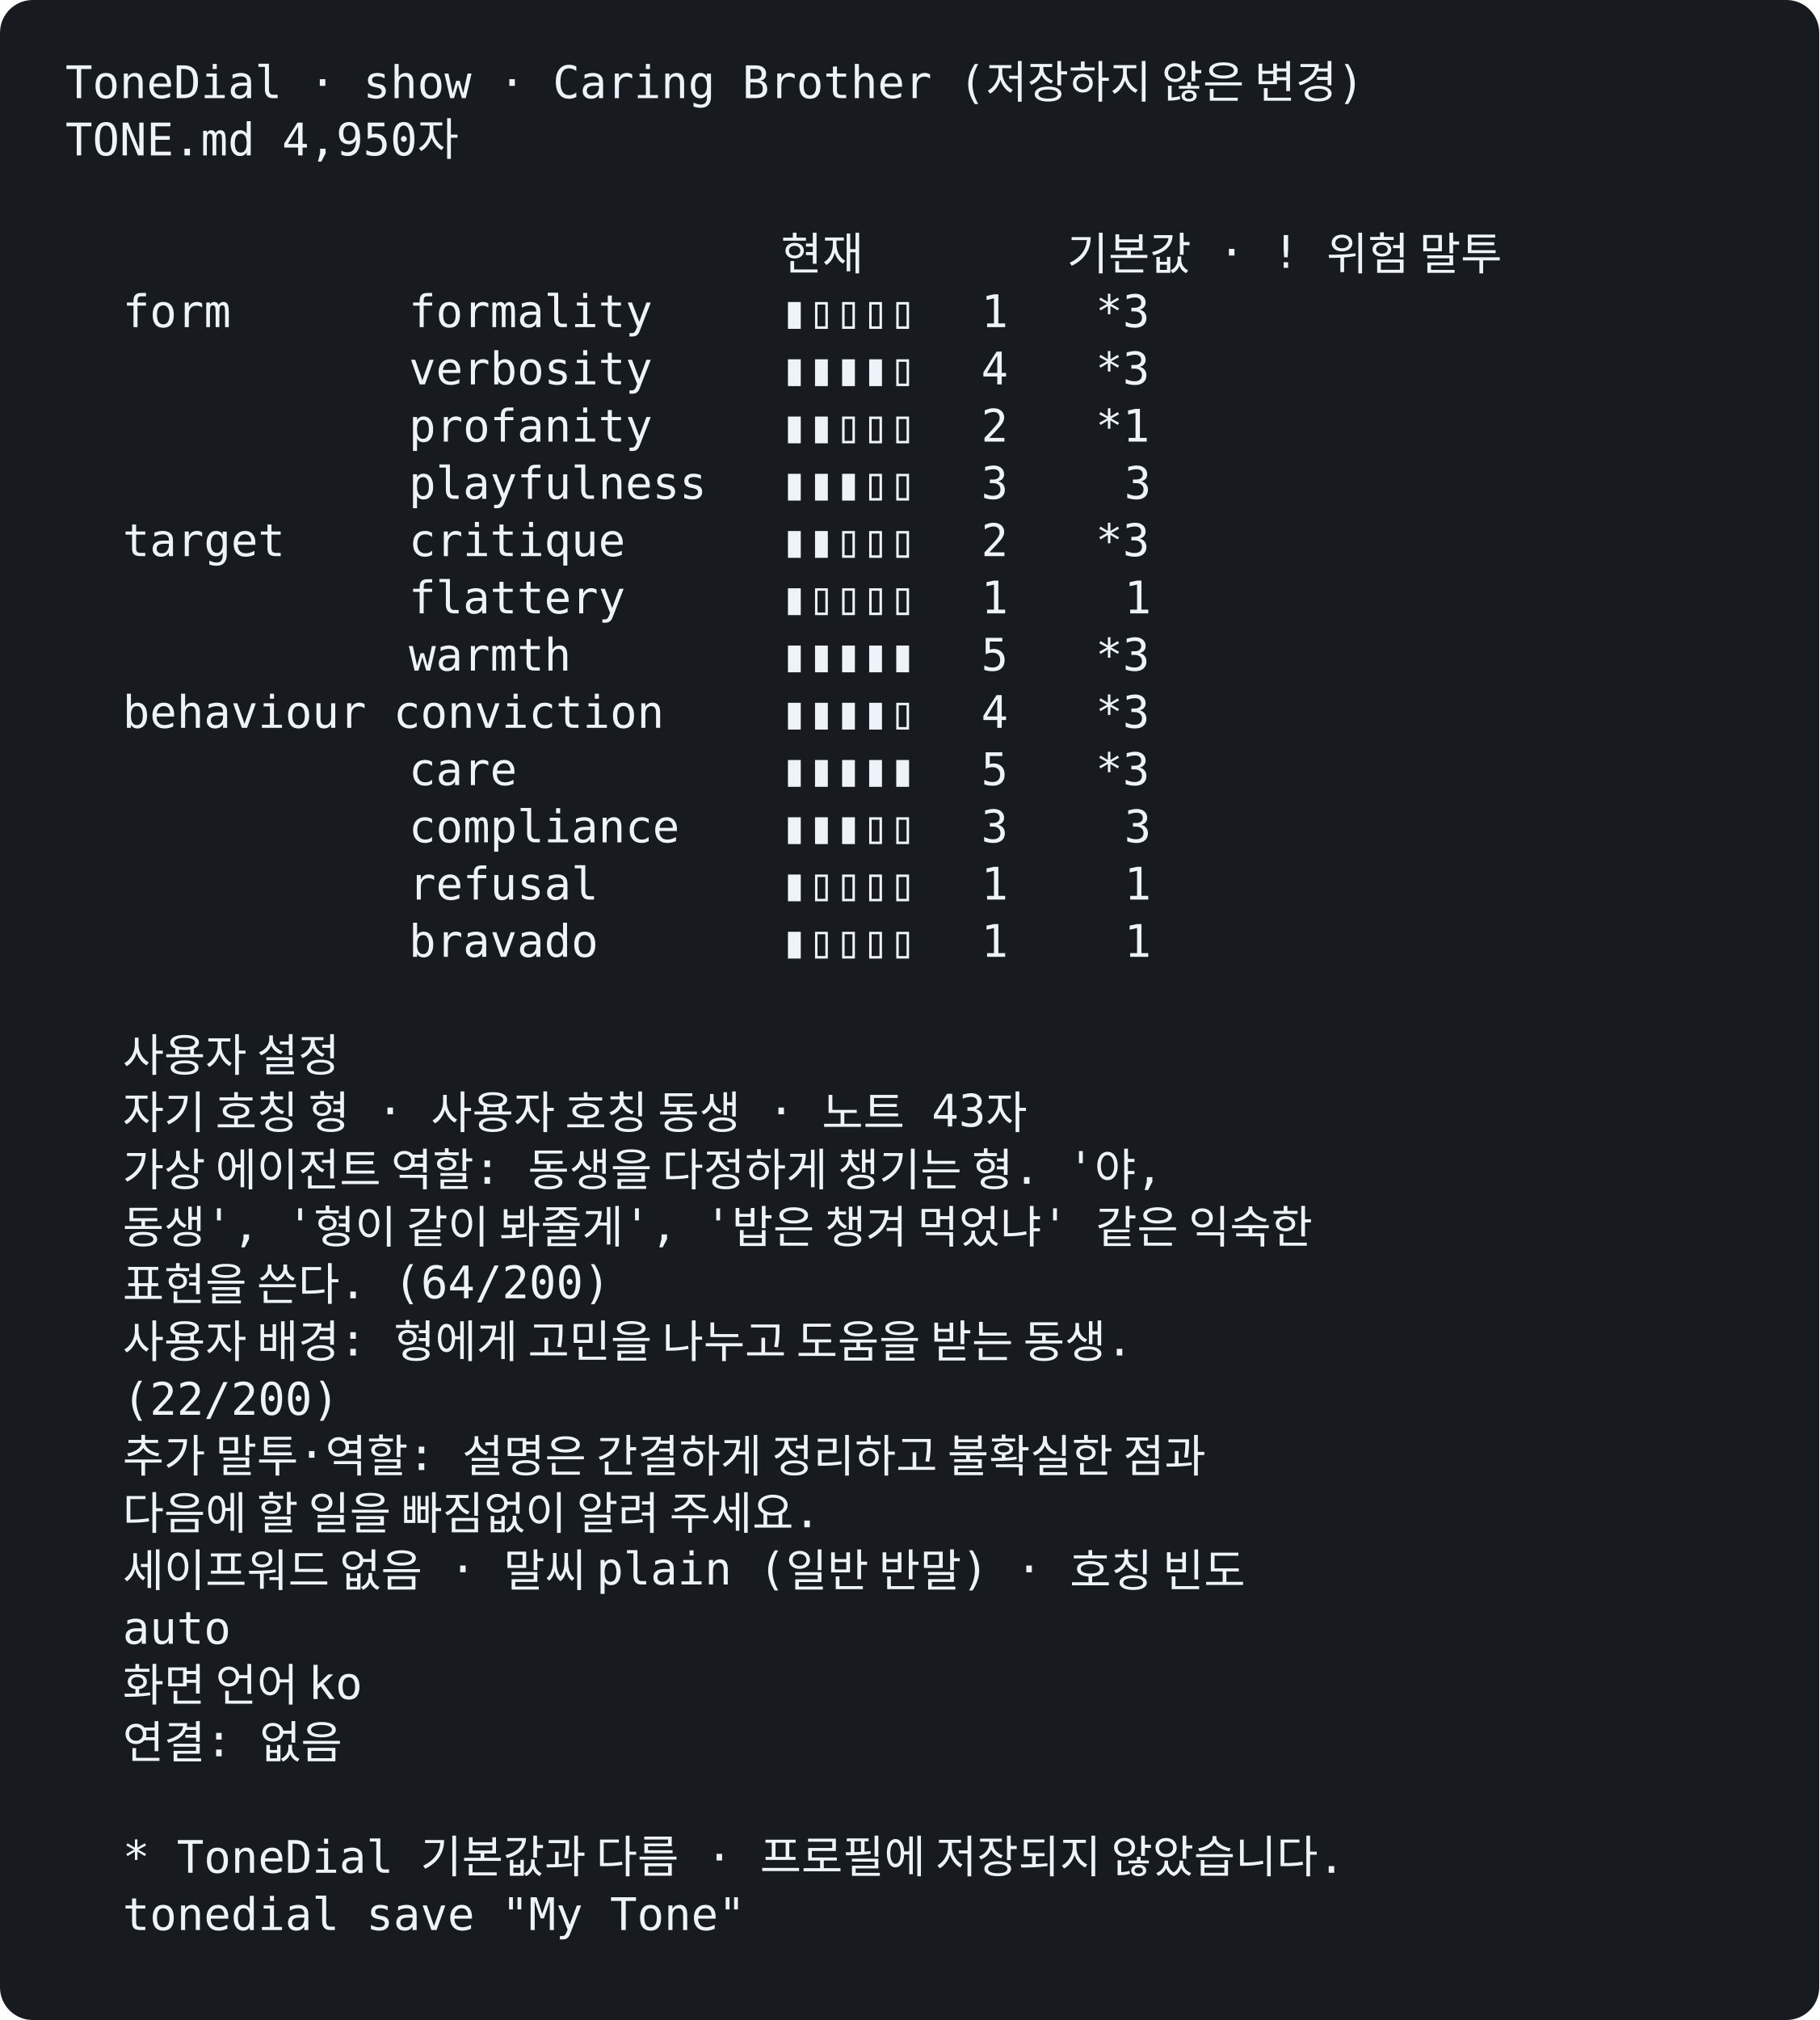
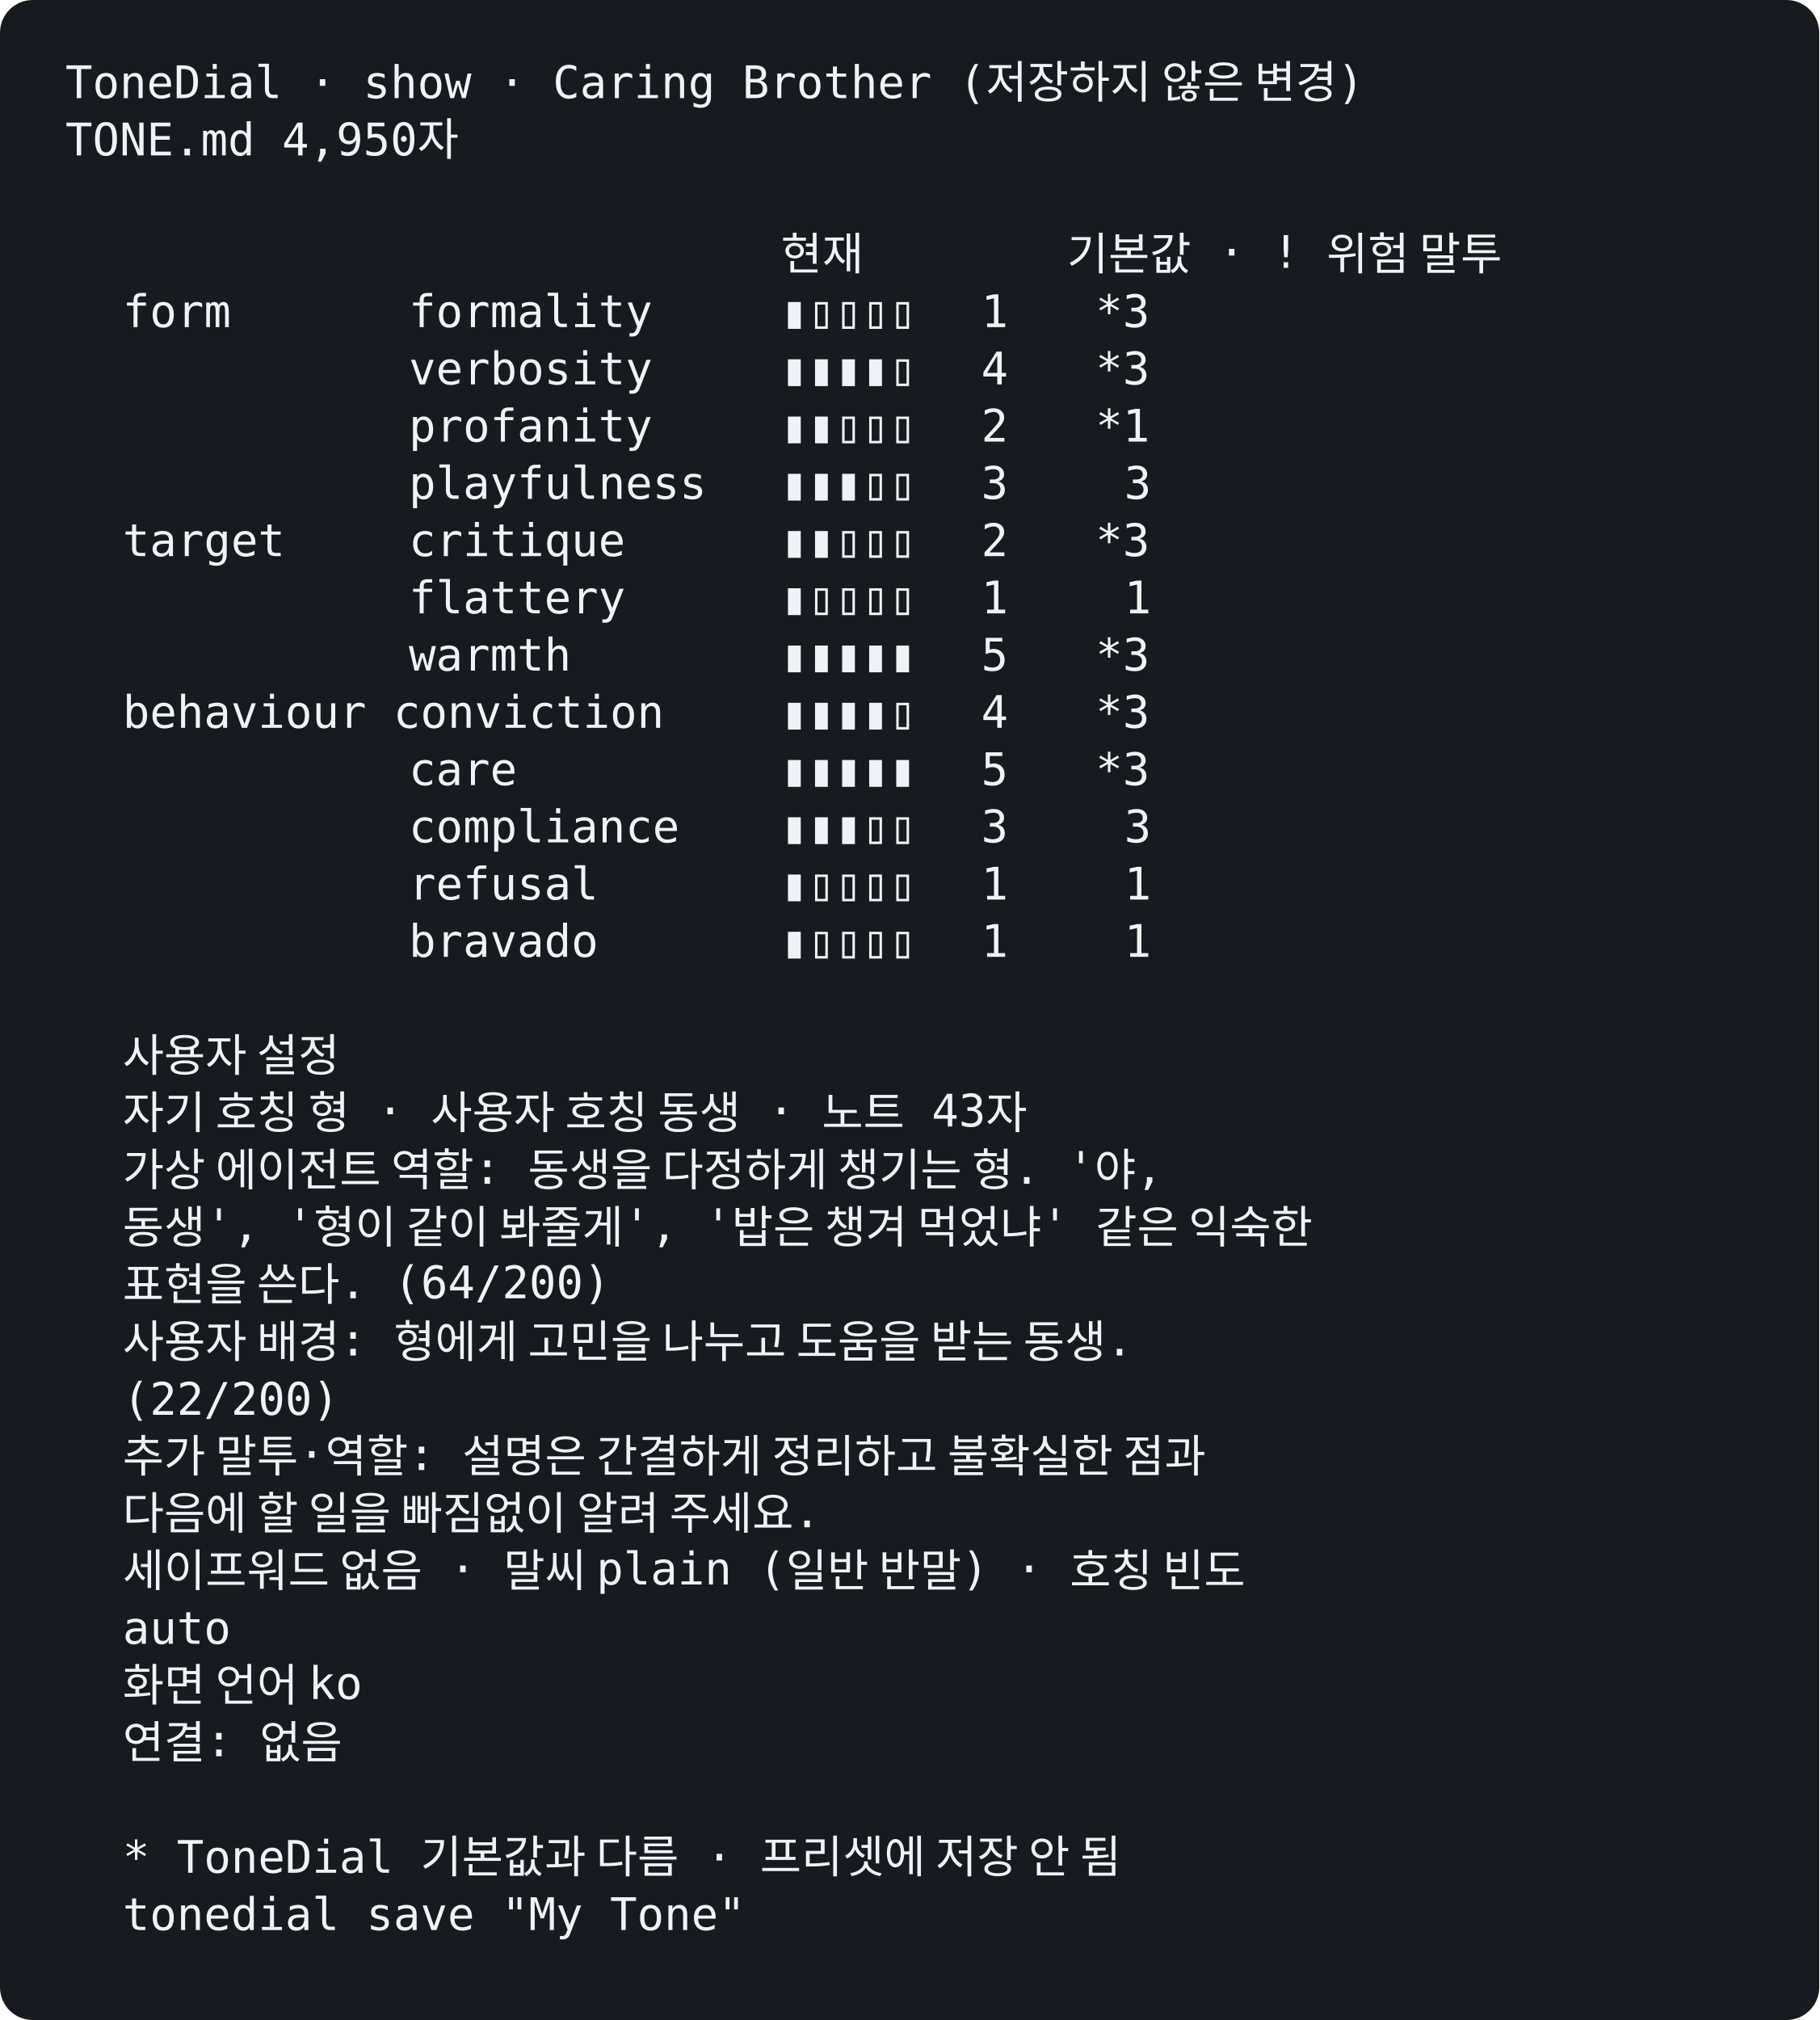
<svg xmlns="http://www.w3.org/2000/svg" width="890" height="988" viewBox="0 0 890 988" role="img" aria-labelledby="title description">
  <rect width="100%" height="100%" rx="16" fill="#171b20" />
  <g font-family="ui-monospace, SFMono-Regular, Menlo, Consolas, monospace, system-ui" font-size="22">
    <text x="32" y="48" fill="#edf3f6" font-weight="400" opacity="1">ToneDial · show · Caring Brother (저장하지 않은 변경)</text>
    <text x="32" y="76" fill="#edf3f6" font-weight="400" opacity="1">TONE.md 4,950자</text>
    <text x="382" y="132" fill="#edf3f6" font-weight="400" opacity="1">현재</text>
    <text x="522" y="132" fill="#edf3f6" font-weight="400" opacity="1">기본값 · ! 위험 말투</text>
    <text x="60" y="160" fill="#edf3f6" font-weight="400" opacity="1">form</text>
    <text x="200" y="160" fill="#edf3f6" font-weight="400" opacity="1">formality</text>
    <text x="382" y="160" fill="#edf3f6" font-weight="400" opacity="1">▮▯▯▯▯</text>
    <text x="480" y="160" fill="#edf3f6" font-weight="400" opacity="1">1</text>
    <text x="536" y="160" fill="#edf3f6" font-weight="400" opacity="1">*3</text>
    <text x="200" y="188" fill="#edf3f6" font-weight="400" opacity="1">verbosity</text>
    <text x="382" y="188" fill="#edf3f6" font-weight="400" opacity="1">▮▮▮▮▯</text>
    <text x="480" y="188" fill="#edf3f6" font-weight="400" opacity="1">4</text>
    <text x="536" y="188" fill="#edf3f6" font-weight="400" opacity="1">*3</text>
    <text x="200" y="216" fill="#edf3f6" font-weight="400" opacity="1">profanity</text>
    <text x="382" y="216" fill="#edf3f6" font-weight="400" opacity="1">▮▮▯▯▯</text>
    <text x="480" y="216" fill="#edf3f6" font-weight="400" opacity="1">2</text>
    <text x="536" y="216" fill="#edf3f6" font-weight="400" opacity="1">*1</text>
    <text x="200" y="244" fill="#edf3f6" font-weight="400" opacity="1">playfulness</text>
    <text x="382" y="244" fill="#edf3f6" font-weight="400" opacity="1">▮▮▮▯▯</text>
    <text x="480" y="244" fill="#edf3f6" font-weight="400" opacity="1">3</text>
    <text x="550" y="244" fill="#edf3f6" font-weight="400" opacity="1">3</text>
    <text x="60" y="272" fill="#edf3f6" font-weight="400" opacity="1">target</text>
    <text x="200" y="272" fill="#edf3f6" font-weight="400" opacity="1">critique</text>
    <text x="382" y="272" fill="#edf3f6" font-weight="400" opacity="1">▮▮▯▯▯</text>
    <text x="480" y="272" fill="#edf3f6" font-weight="400" opacity="1">2</text>
    <text x="536" y="272" fill="#edf3f6" font-weight="400" opacity="1">*3</text>
    <text x="200" y="300" fill="#edf3f6" font-weight="400" opacity="1">flattery</text>
    <text x="382" y="300" fill="#edf3f6" font-weight="400" opacity="1">▮▯▯▯▯</text>
    <text x="480" y="300" fill="#edf3f6" font-weight="400" opacity="1">1</text>
    <text x="550" y="300" fill="#edf3f6" font-weight="400" opacity="1">1</text>
    <text x="200" y="328" fill="#edf3f6" font-weight="400" opacity="1">warmth</text>
    <text x="382" y="328" fill="#edf3f6" font-weight="400" opacity="1">▮▮▮▮▮</text>
    <text x="480" y="328" fill="#edf3f6" font-weight="400" opacity="1">5</text>
    <text x="536" y="328" fill="#edf3f6" font-weight="400" opacity="1">*3</text>
    <text x="60" y="356" fill="#edf3f6" font-weight="400" opacity="1">behaviour conviction</text>
    <text x="382" y="356" fill="#edf3f6" font-weight="400" opacity="1">▮▮▮▮▯</text>
    <text x="480" y="356" fill="#edf3f6" font-weight="400" opacity="1">4</text>
    <text x="536" y="356" fill="#edf3f6" font-weight="400" opacity="1">*3</text>
    <text x="200" y="384" fill="#edf3f6" font-weight="400" opacity="1">care</text>
    <text x="382" y="384" fill="#edf3f6" font-weight="400" opacity="1">▮▮▮▮▮</text>
    <text x="480" y="384" fill="#edf3f6" font-weight="400" opacity="1">5</text>
    <text x="536" y="384" fill="#edf3f6" font-weight="400" opacity="1">*3</text>
    <text x="200" y="412" fill="#edf3f6" font-weight="400" opacity="1">compliance</text>
    <text x="382" y="412" fill="#edf3f6" font-weight="400" opacity="1">▮▮▮▯▯</text>
    <text x="480" y="412" fill="#edf3f6" font-weight="400" opacity="1">3</text>
    <text x="550" y="412" fill="#edf3f6" font-weight="400" opacity="1">3</text>
    <text x="200" y="440" fill="#edf3f6" font-weight="400" opacity="1">refusal</text>
    <text x="382" y="440" fill="#edf3f6" font-weight="400" opacity="1">▮▯▯▯▯</text>
    <text x="480" y="440" fill="#edf3f6" font-weight="400" opacity="1">1</text>
    <text x="550" y="440" fill="#edf3f6" font-weight="400" opacity="1">1</text>
    <text x="200" y="468" fill="#edf3f6" font-weight="400" opacity="1">bravado</text>
    <text x="382" y="468" fill="#edf3f6" font-weight="400" opacity="1">▮▯▯▯▯</text>
    <text x="480" y="468" fill="#edf3f6" font-weight="400" opacity="1">1</text>
    <text x="550" y="468" fill="#edf3f6" font-weight="400" opacity="1">1</text>
    <text x="60" y="524" fill="#edf3f6" font-weight="400" opacity="1">사용자 설정</text>
    <text x="60" y="552" fill="#edf3f6" font-weight="400" opacity="1">자기 호칭 형 · 사용자 호칭 동생 · 노트 43자</text>
    <text x="60" y="580" fill="#edf3f6" font-weight="400" opacity="1">가상 에이전트 역할: 동생을 다정하게 챙기는 형. '야,</text>
    <text x="60" y="608" fill="#edf3f6" font-weight="400" opacity="1">동생', '형이 같이 봐줄게', '밥은 챙겨 먹었냐' 같은 익숙한</text>
    <text x="60" y="636" fill="#edf3f6" font-weight="400" opacity="1">표현을 쓴다. (64/200)</text>
    <text x="60" y="664" fill="#edf3f6" font-weight="400" opacity="1">사용자 배경: 형에게 고민을 나누고 도움을 받는 동생.</text>
    <text x="60" y="692" fill="#edf3f6" font-weight="400" opacity="1">(22/200)</text>
    <text x="60" y="720" fill="#edf3f6" font-weight="400" opacity="1">추가 말투·역할: 설명은 간결하게 정리하고 불확실한 점과</text>
    <text x="60" y="748" fill="#edf3f6" font-weight="400" opacity="1">다음에 할 일을 빠짐없이 알려 주세요.</text>
    <text x="60" y="776" fill="#edf3f6" font-weight="400" opacity="1">세이프워드 없음 · 말씨 plain (일반 반말) · 호칭 빈도</text>
    <text x="60" y="804" fill="#edf3f6" font-weight="400" opacity="1">auto</text>
    <text x="60" y="832" fill="#edf3f6" font-weight="400" opacity="1">화면 언어 ko</text>
    <text x="60" y="860" fill="#edf3f6" font-weight="400" opacity="1">연결: 없음</text>
-     <text x="60" y="916" fill="#edf3f6" font-weight="400" opacity="1">* ToneDial 기본값과 다름 · 프로필에 저장되지 않았습니다.</text>
+     <text x="60" y="916" fill="#edf3f6" font-weight="400" opacity="1">* ToneDial 기본값과 다름 · 프리셋에 저장 안 됨</text>
    <text x="60" y="944" fill="#edf3f6" font-weight="400" opacity="1">tonedial save "My Tone"</text>
  </g>
</svg>
